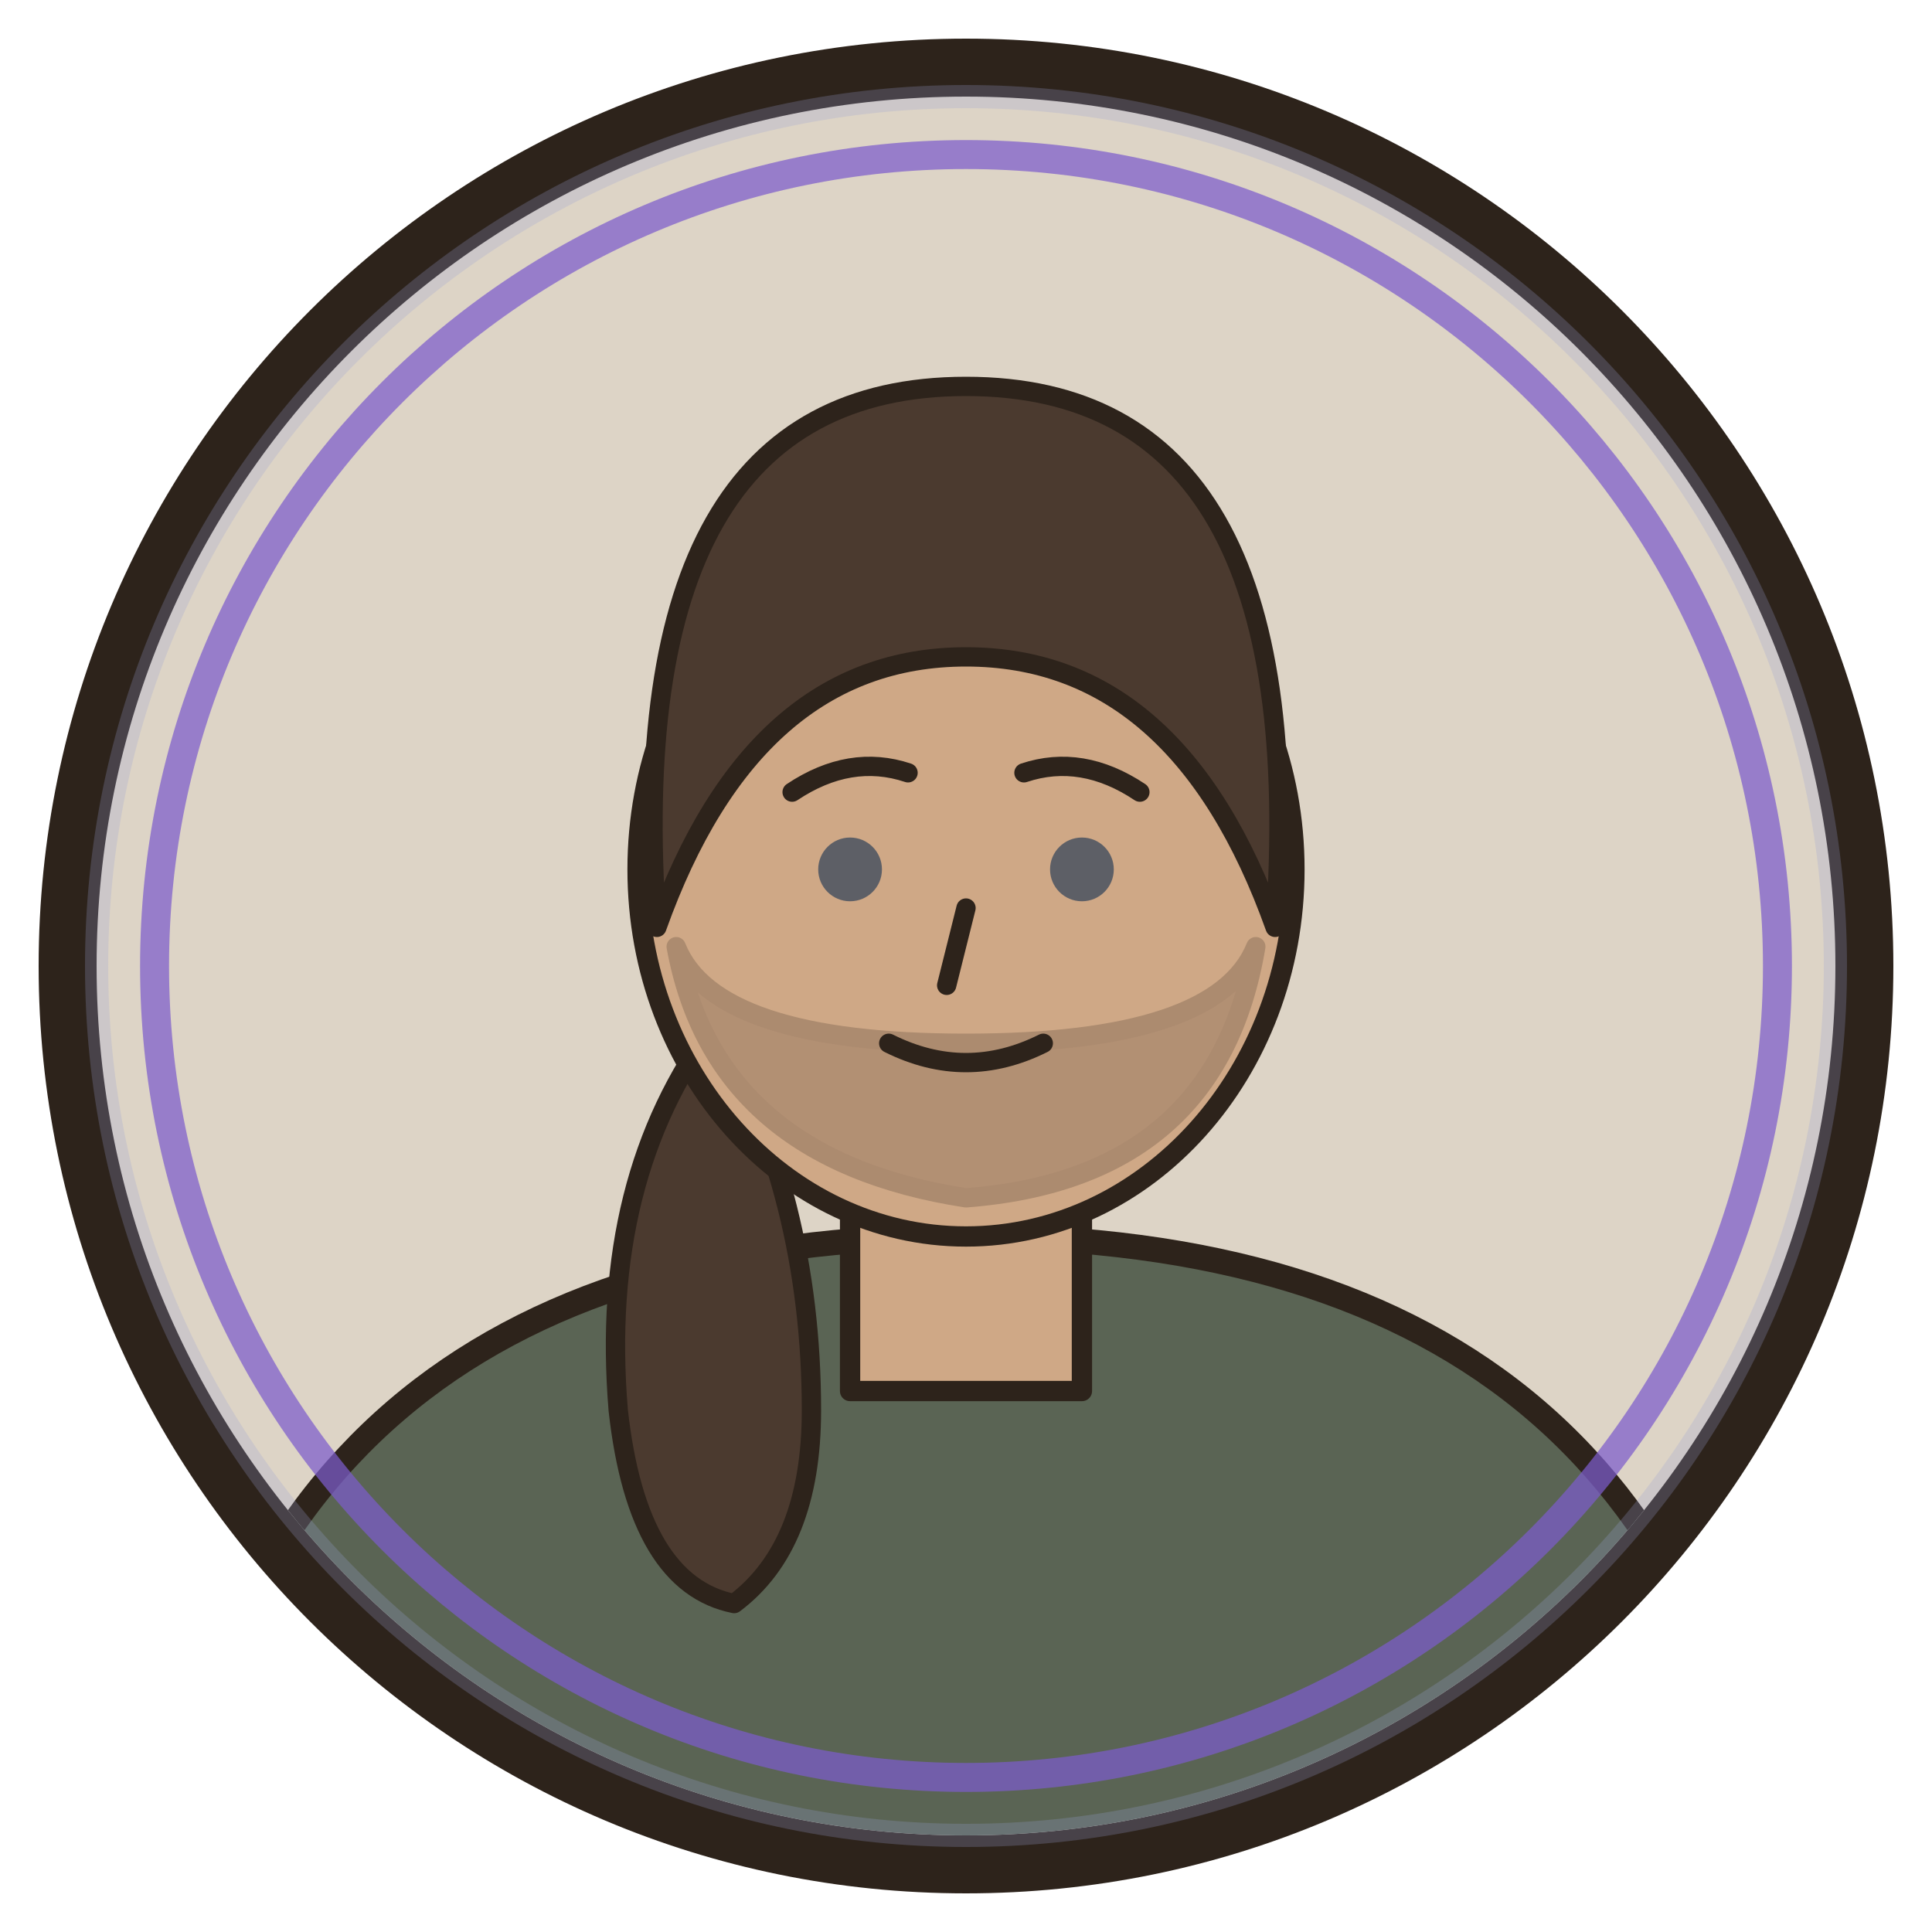
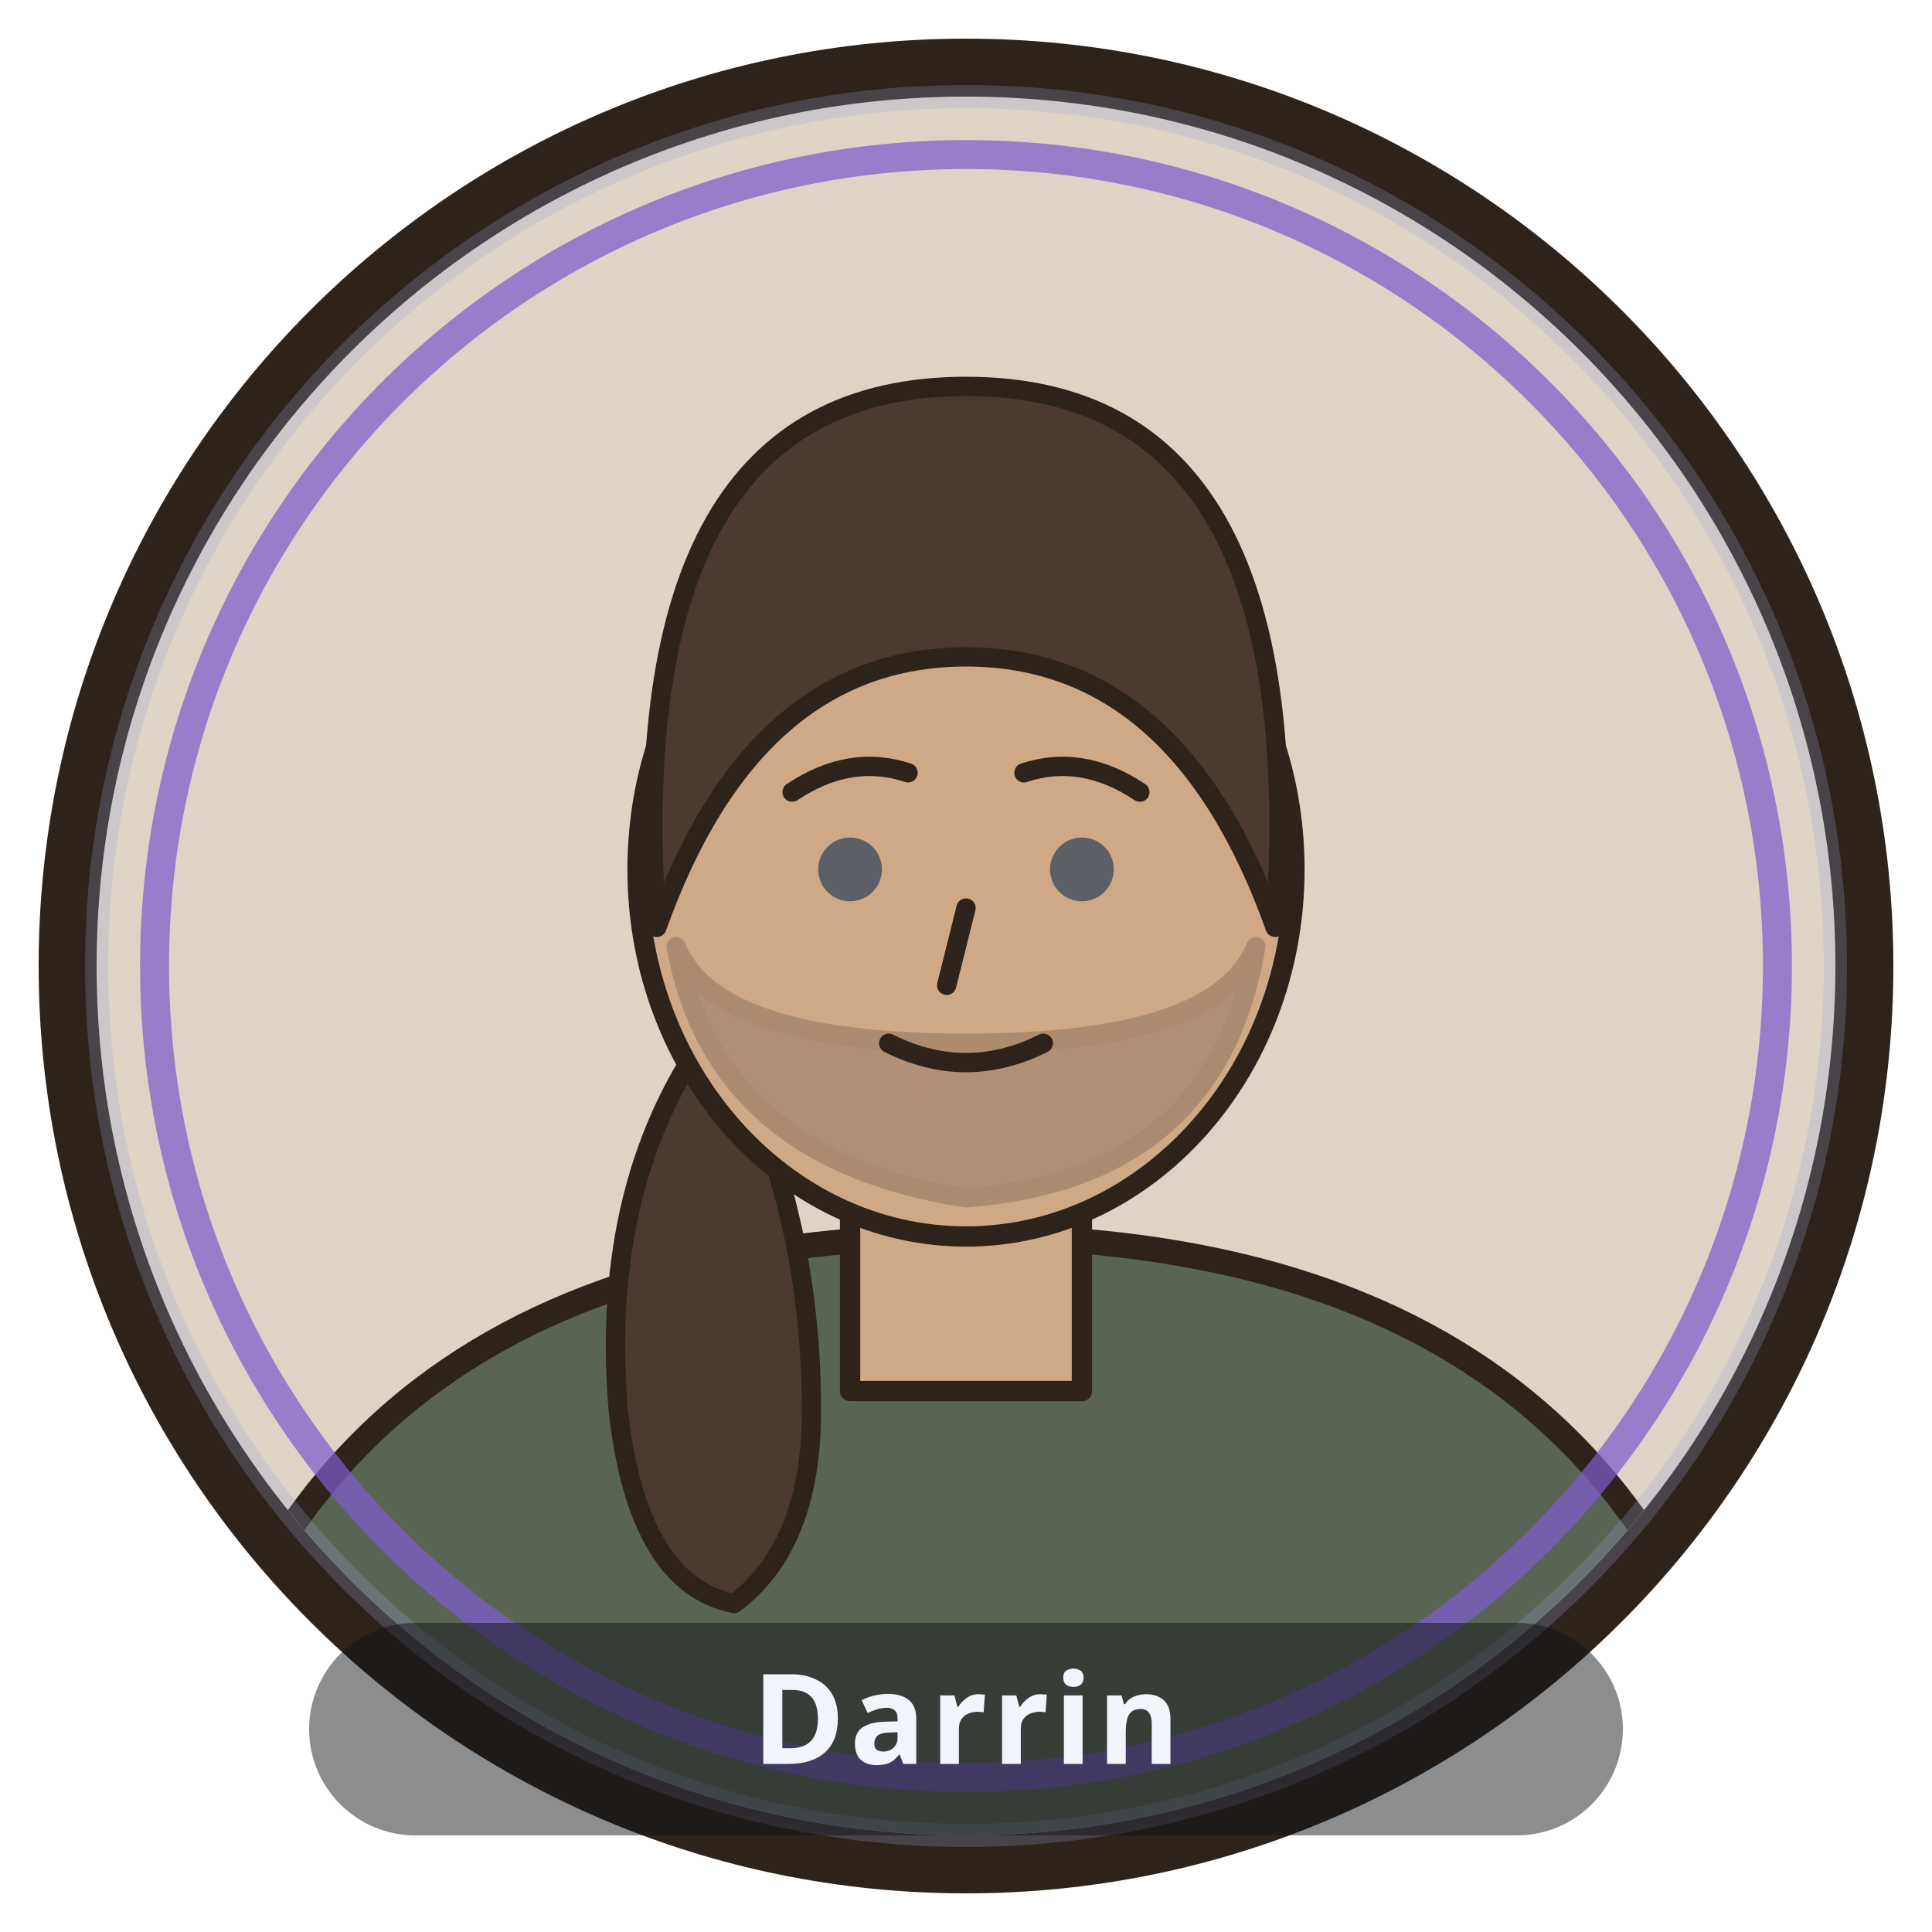
<svg xmlns="http://www.w3.org/2000/svg" viewBox="0 0 100 100">
  <style>
.ring{fill:#ddd4c6;stroke:#2d231b;stroke-width:3;}
.gold{fill:none;stroke:hsl(257 52% 58%);stroke-width:1.5;opacity:.72;}
.cloak{fill:#5a6454;stroke:#2d231b;stroke-width:1.3;stroke-linejoin:round;}
.skin{fill:#cfa886;stroke:#2d231b;stroke-width:1.05;stroke-linejoin:round;}
.hair{fill:#4b3a2f;stroke:#2d231b;stroke-width:1;stroke-linejoin:round;}
.ln{fill:none;stroke:#2d231b;stroke-width:1;stroke-linecap:round;}
.hl{fill:none;stroke:#d7d0c2;stroke-width:.8;opacity:.84;}
.eye{fill:#5d5f66;}
</style>
  <circle class="ring" cx="50" cy="50" r="46.5" />
  <clipPath id="t">
    <circle cx="50" cy="50" r="45" />
  </clipPath>
  <g clip-path="url(#t)">
    <path class="cloak" d="M8,100 q4,-36 42,-36 q38,0 42,36 Z" />
    <rect class="skin" x="44" y="58" width="12" height="14" />
    <path class="hair" d="M37,53 q-6,8 -5,20 q1,9 6,10 q4,-3 4,-10 q0,-11 -5,-20 Z" />
    <ellipse class="skin" cx="50" cy="45" rx="17" ry="19" />
    <path class="hair" d="M34,48 q-2,-28 16,-28 q18,0 16,28 q-5,-14 -16,-14 q-11,0 -16,14 Z" />
    <path class="hair" d="M35,49 q2,11 15,13 q13,-1 15,-13 q-2,5 -15,5 q-13,0 -15,-5 Z" opacity=".22" />
    <circle class="eye" cx="44" cy="45" r="1.65" />
    <circle class="eye" cx="56" cy="45" r="1.65" />
    <path class="ln" d="M41,41 q3,-2 6,-1 M53,40 q3,-1 6,1" stroke-width=".9" />
    <line class="ln" x1="50" y1="47" x2="49" y2="51" stroke-width=".8" />
    <path class="ln" d="M46,54 q4,2 8,0" stroke-width=".92" />
  </g>
  <circle class="gold" cx="50" cy="50" r="42" />
  <circle cx="50" cy="50" r="45" fill="none" stroke="hsl(231 42% 72%)" stroke-opacity=".25" stroke-width="1.2" />
+   <rect x="16" y="84" width="68" height="11" rx="5.5" fill="#0f1116" fill-opacity="0.48" />
+   <text x="50" y="91.3" text-anchor="middle" font-family="Verdana, sans-serif" font-size="6.5" font-weight="700" letter-spacing="0.25" fill="#f1f4fb">Darrin</text>
</svg>
